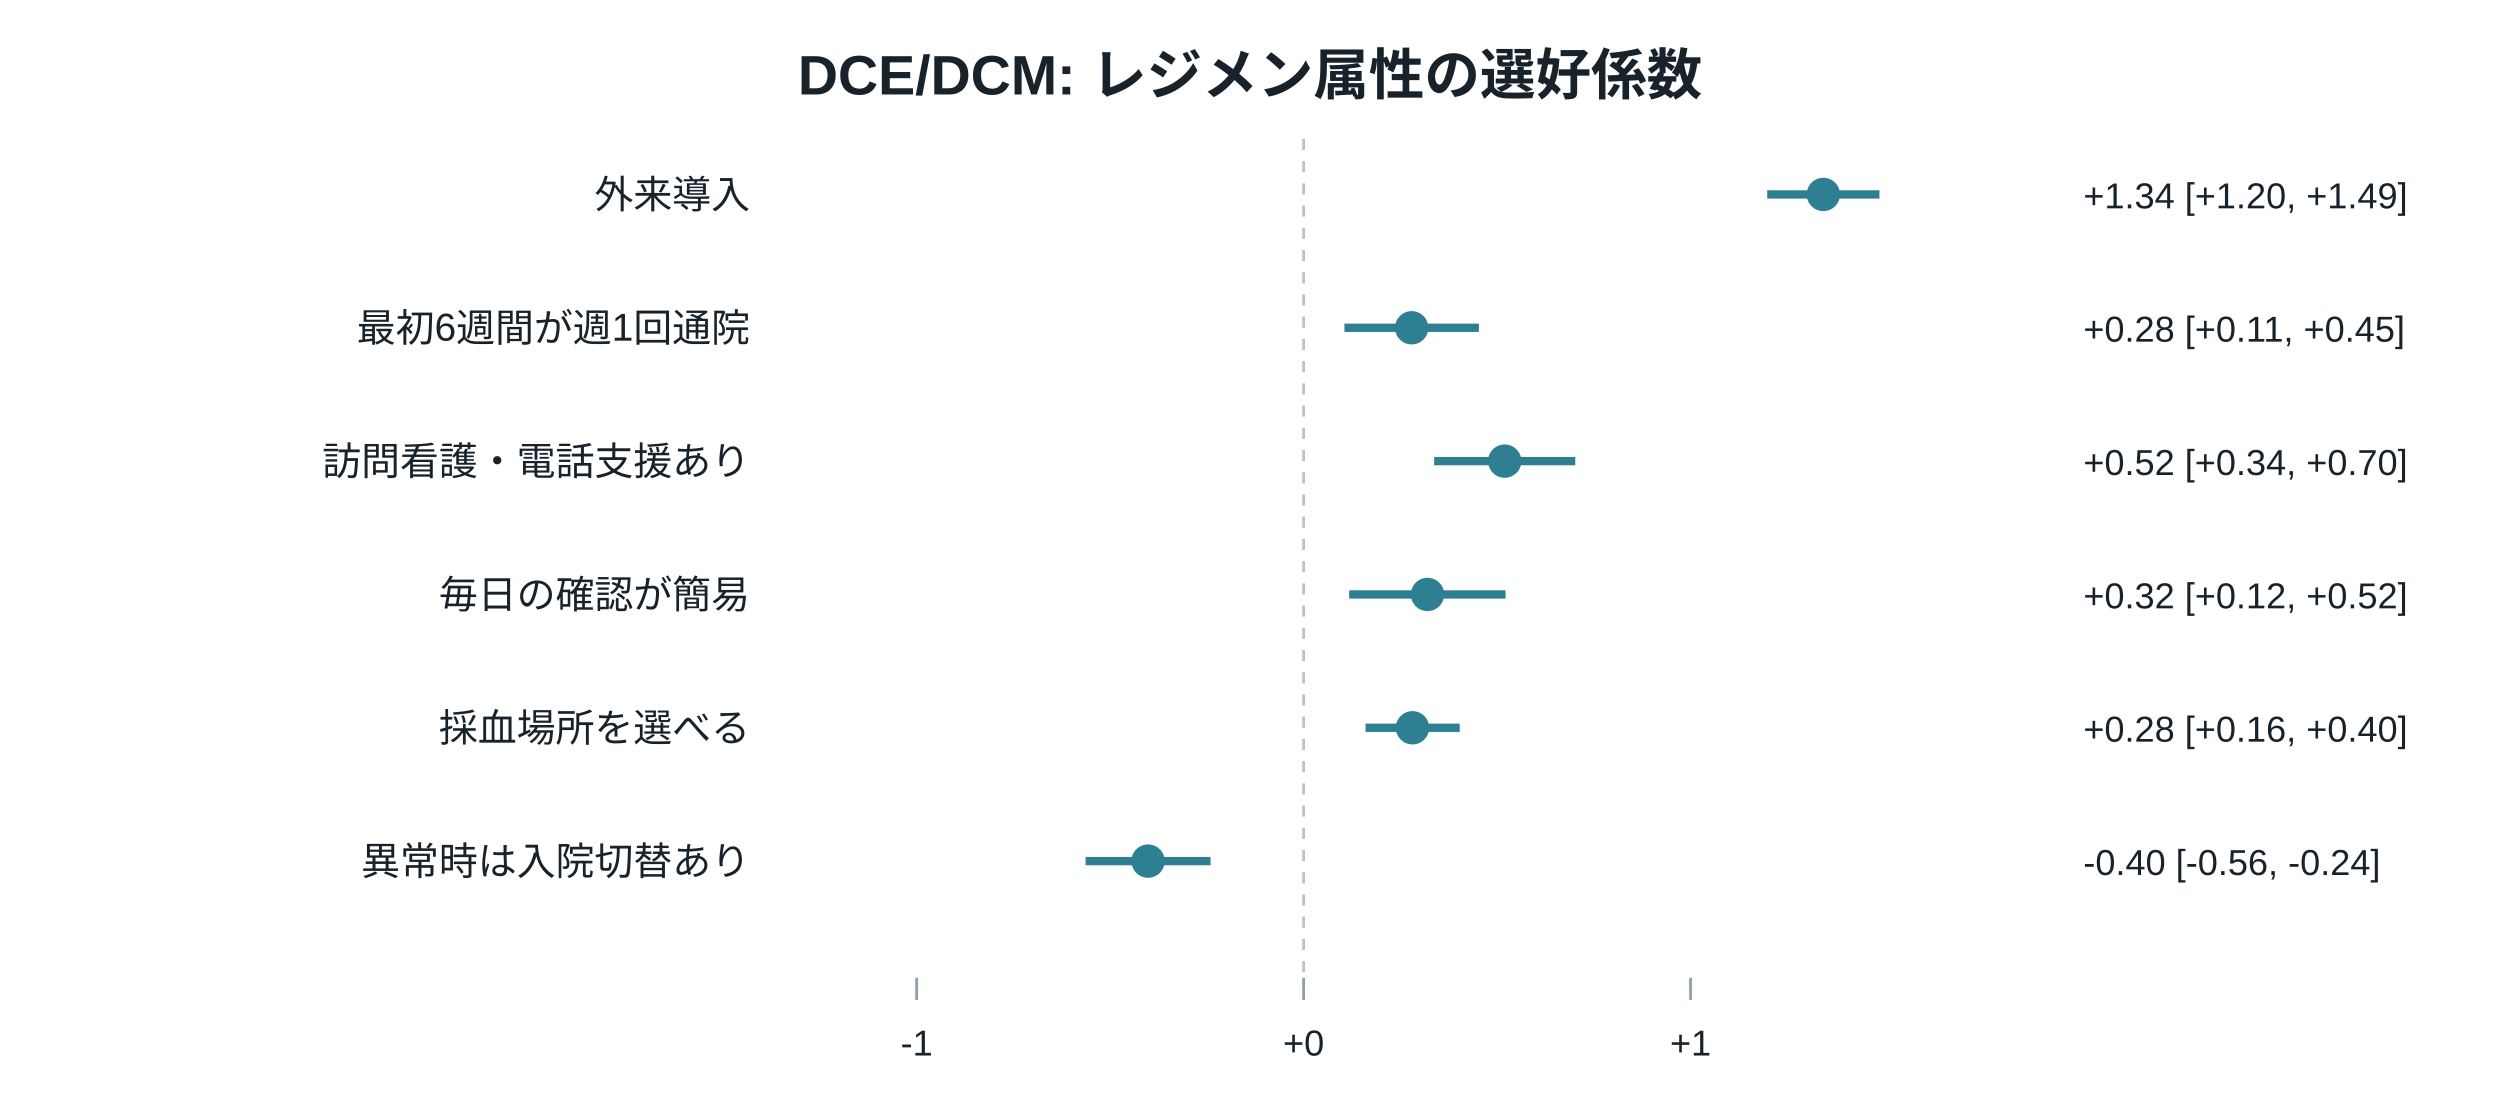
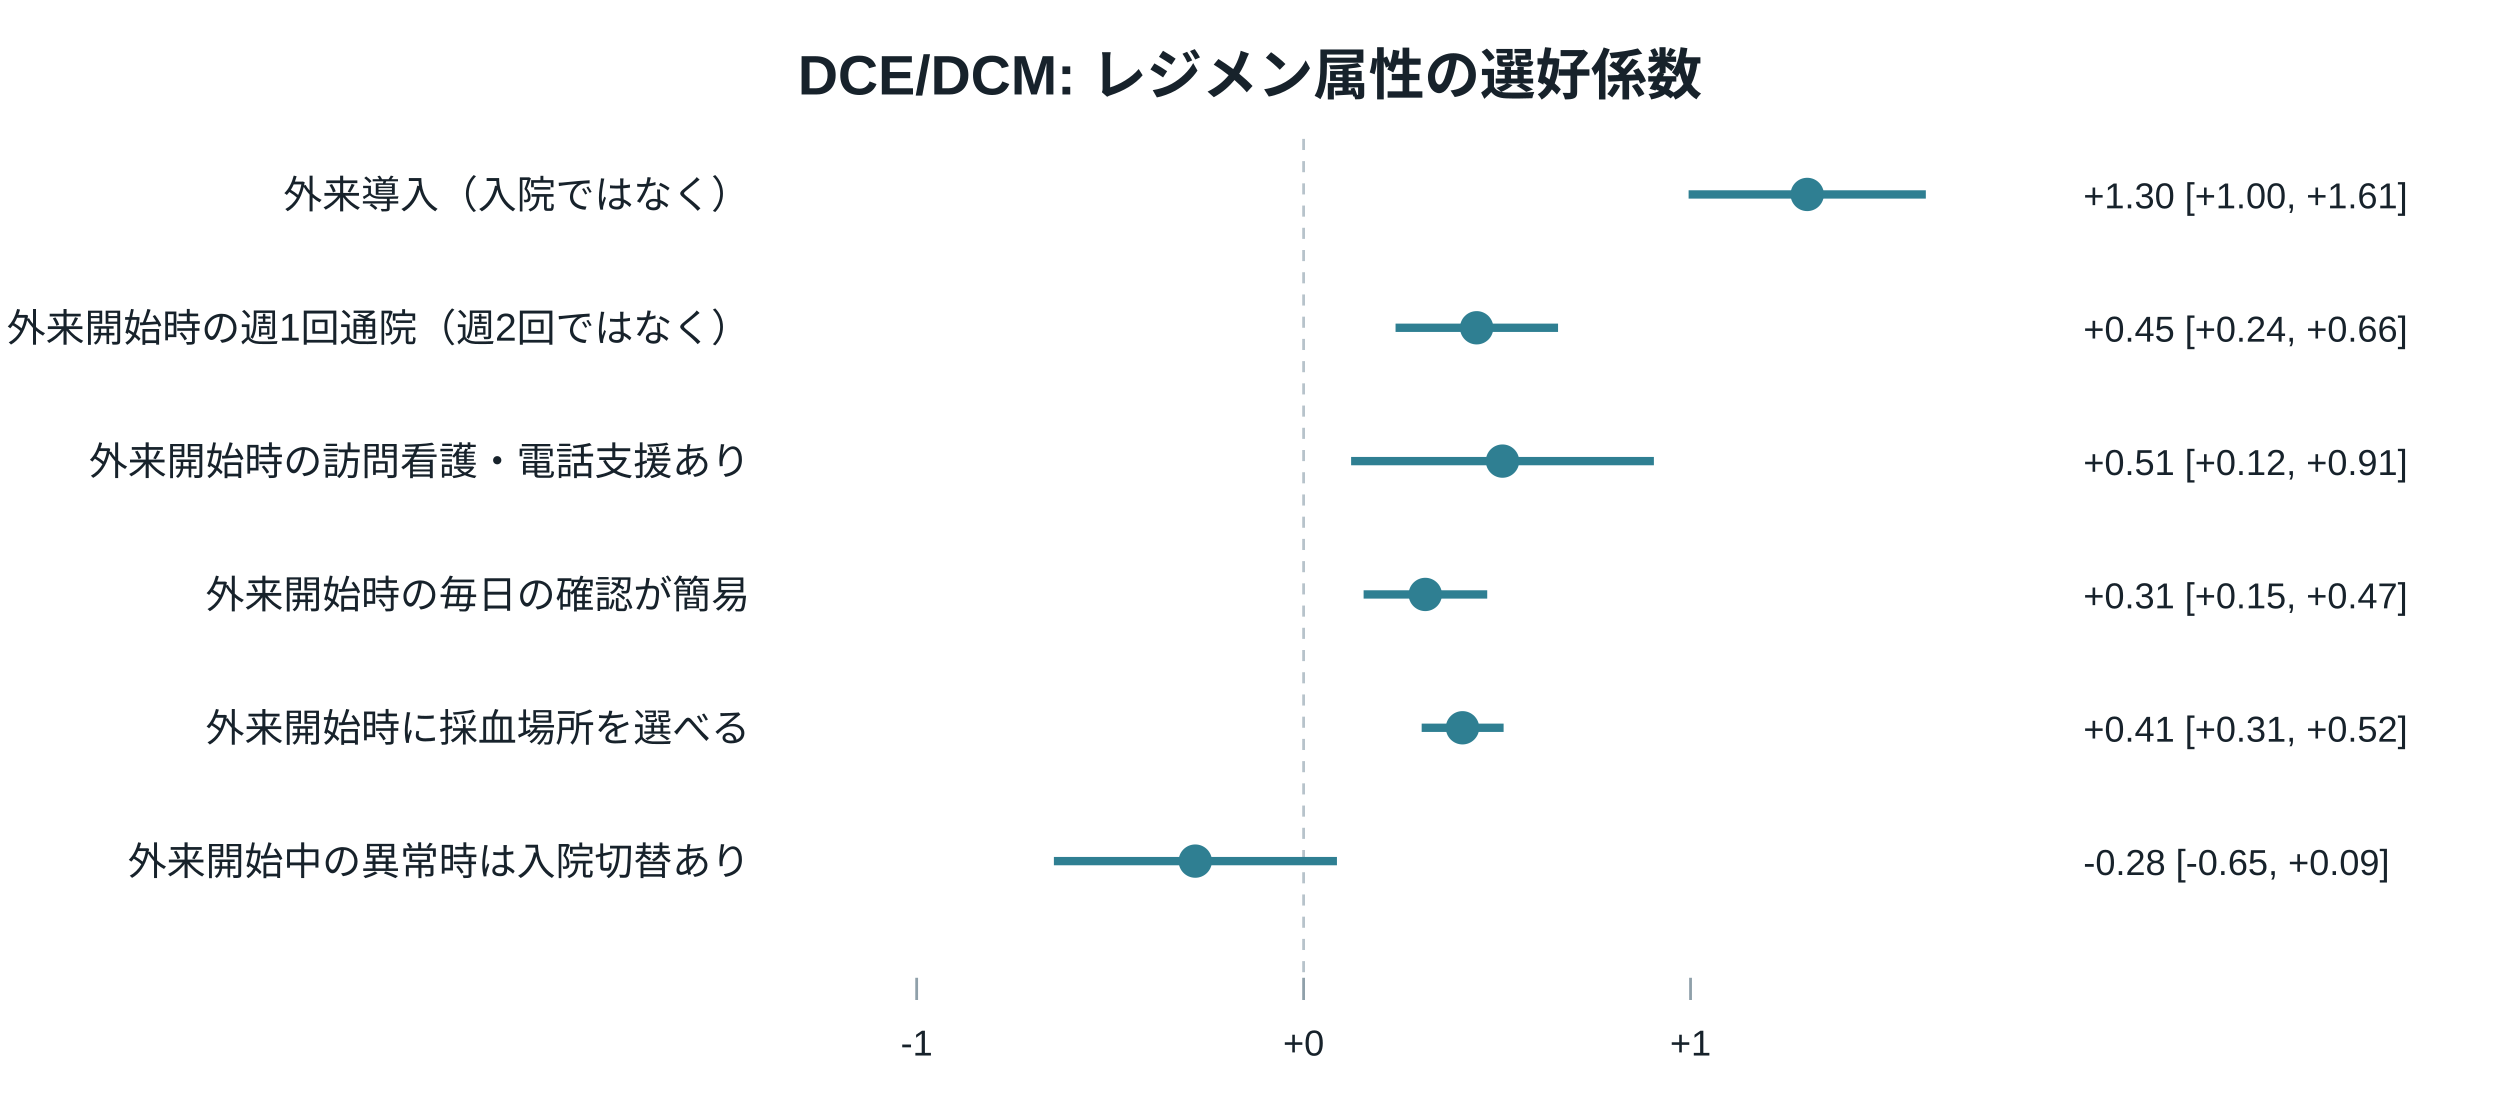
<svg xmlns="http://www.w3.org/2000/svg" width="900" height="398" viewBox="0 0 900 398">
  <style>text{font-family:-apple-system,BlinkMacSystemFont,"Noto Sans JP",Arial,sans-serif;fill:#17222b}.title{font-size:20px;font-weight:700}.lab{font-size:14px}.axis{stroke:#8fa0aa}.ci{stroke:#2f7f92;stroke-width:3}.dot{fill:#2f7f92}.zero{stroke:#b7c3cb;stroke-dasharray:4 4}.num{font-size:13px}</style>
  <text x="450.0" y="34" text-anchor="middle" class="title">DCE/DCM: レジメン属性の選好係数</text>
  <line x1="469.3" y1="50" x2="469.3" y2="350" class="zero" />
  <line x1="330.0" y1="352" x2="330.0" y2="360" class="axis" />
  <text x="330.0" y="380" text-anchor="middle" class="num">-1</text>
  <line x1="469.3" y1="352" x2="469.3" y2="360" class="axis" />
  <text x="469.3" y="380" text-anchor="middle" class="num">+0</text>
  <line x1="608.6" y1="352" x2="608.6" y2="360" class="axis" />
  <text x="608.6" y="380" text-anchor="middle" class="num">+1</text>
-   <text x="270" y="75" text-anchor="end" class="lab">外来導入</text>
-   <line x1="636.2" y1="70" x2="676.6" y2="70" class="ci" />
-   <circle cx="656.4" cy="70" r="6" class="dot" />
-   <text x="750" y="75" class="num">+1.34 [+1.20, +1.49]</text>
-   <text x="270" y="123" text-anchor="end" class="lab">最初6週間が週1回通院</text>
-   <line x1="484.0" y1="118" x2="532.4" y2="118" class="ci" />
-   <circle cx="508.2" cy="118" r="6" class="dot" />
-   <text x="750" y="123" class="num">+0.28 [+0.11, +0.45]</text>
-   <text x="270" y="171" text-anchor="end" class="lab">訪問看護・電話支援あり</text>
-   <line x1="516.3" y1="166" x2="567.1" y2="166" class="ci" />
-   <circle cx="541.7" cy="166" r="6" class="dot" />
-   <text x="750" y="171" class="num">+0.52 [+0.34, +0.70]</text>
-   <text x="270" y="219" text-anchor="end" class="lab">毎日の確認が簡易</text>
-   <line x1="485.7" y1="214" x2="542.0" y2="214" class="ci" />
-   <circle cx="513.9" cy="214" r="6" class="dot" />
-   <text x="750" y="219" class="num">+0.32 [+0.12, +0.52]</text>
-   <text x="270" y="267" text-anchor="end" class="lab">採血場所を選べる</text>
-   <line x1="491.6" y1="262" x2="525.5" y2="262" class="ci" />
-   <circle cx="508.5" cy="262" r="6" class="dot" />
-   <text x="750" y="267" class="num">+0.28 [+0.16, +0.40]</text>
-   <text x="270" y="315" text-anchor="end" class="lab">異常時は入院切替あり</text>
-   <line x1="390.8" y1="310" x2="435.8" y2="310" class="ci" />
-   <circle cx="413.3" cy="310" r="6" class="dot" />
-   <text x="750" y="315" class="num">-0.40 [-0.56, -0.24]</text>
+   <text x="270" y="75" text-anchor="end" class="lab">外来導入（入院ではなく）</text>
+   <line x1="607.9" y1="70" x2="693.3" y2="70" class="ci" />
+   <circle cx="650.6" cy="70" r="6" class="dot" />
+   <text x="750" y="75" class="num">+1.30 [+1.00, +1.61]</text>
+   <text x="270" y="123" text-anchor="end" class="lab">外来開始時の週1回通院（週2回ではなく）</text>
+   <line x1="502.4" y1="118" x2="560.9" y2="118" class="ci" />
+   <circle cx="531.6" cy="118" r="6" class="dot" />
+   <text x="750" y="123" class="num">+0.45 [+0.24, +0.66]</text>
+   <text x="270" y="171" text-anchor="end" class="lab">外来開始時の訪問看護・電話支援あり</text>
+   <line x1="486.4" y1="166" x2="595.4" y2="166" class="ci" />
+   <circle cx="540.9" cy="166" r="6" class="dot" />
+   <text x="750" y="171" class="num">+0.51 [+0.12, +0.91]</text>
+   <text x="270" y="219" text-anchor="end" class="lab">外来開始時の毎日の確認が簡易</text>
+   <line x1="490.9" y1="214" x2="535.4" y2="214" class="ci" />
+   <circle cx="513.1" cy="214" r="6" class="dot" />
+   <text x="750" y="219" class="num">+0.31 [+0.15, +0.47]</text>
+   <text x="270" y="267" text-anchor="end" class="lab">外来開始時に採血場所を選べる</text>
+   <line x1="511.8" y1="262" x2="541.3" y2="262" class="ci" />
+   <circle cx="526.5" cy="262" r="6" class="dot" />
+   <text x="750" y="267" class="num">+0.41 [+0.31, +0.52]</text>
+   <text x="270" y="315" text-anchor="end" class="lab">外来開始中の異常時は入院切替あり</text>
+   <line x1="379.4" y1="310" x2="481.3" y2="310" class="ci" />
+   <circle cx="430.3" cy="310" r="6" class="dot" />
+   <text x="750" y="315" class="num">-0.28 [-0.65, +0.09]</text>
</svg>
